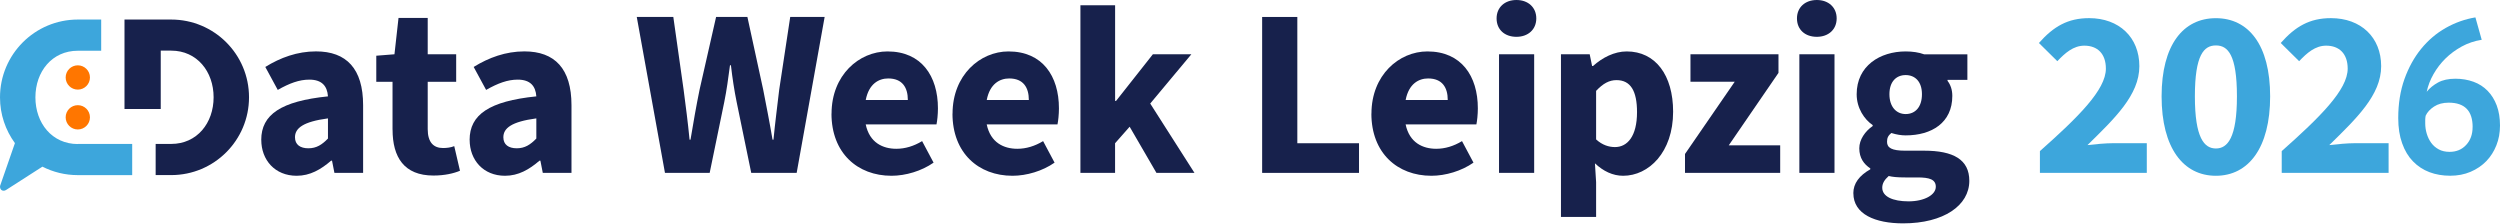
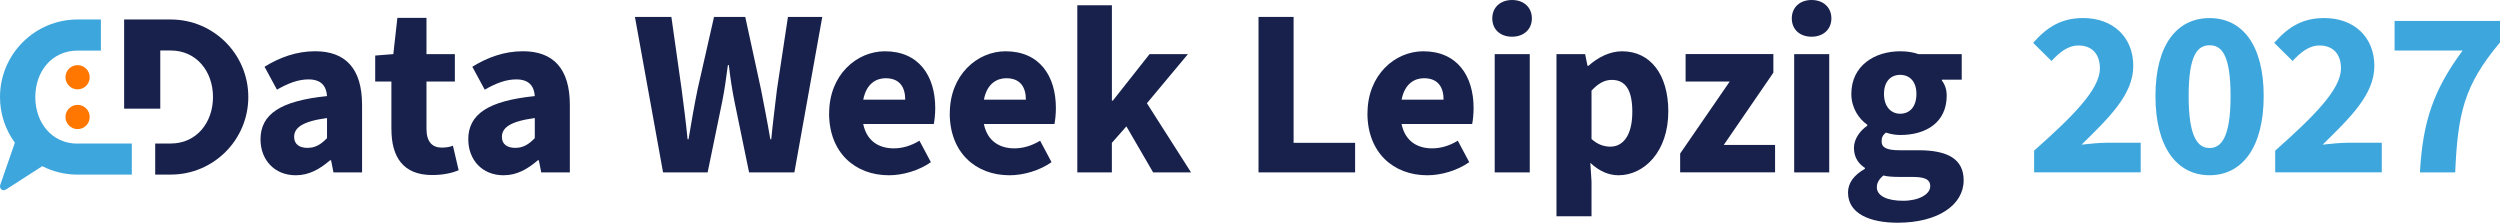
- <svg xmlns="http://www.w3.org/2000/svg" id="Ebene_2" data-name="Ebene 2" viewBox="0 0 658.68 58.85">
+ <svg xmlns="http://www.w3.org/2000/svg" id="Ebene_2" data-name="Ebene 2" viewBox="0 0 660.58 58.85">
  <defs>
    <style>
      .cls-1 {
+         isolation: isolate;
+       }
+ 
+       .cls-2 {
        fill: #17214c;
      }

-       .cls-2 {
+       .cls-3 {
        fill: #3da6dc;
      }

-       .cls-3 {
+       .cls-4 {
        fill: #ff7600;
      }
    </style>
  </defs>
  <g id="Ebene_2-2" data-name="Ebene 2">
-     <g id="Layer_1" data-name="Layer 1">
-       <g>
-         <g id="g1176">
-           <circle id="circle4" class="cls-3" cx="20.5" cy="20.41" r="3.2" />
-           <circle id="circle6" class="cls-3" cx="20.5" cy="30.91" r="3.2" />
-           <path id="path8" class="cls-2" d="M20.5,37.95c-6.79,0-11.17-5.51-11.17-12.29s4.36-12.29,11.17-12.29h6.16V5.15h-6.16C9.18,5.15,0,14.33,0,25.66c0,4.5,1.46,8.66,3.93,12.05L.04,48.92v.02c-.02.1-.04.18-.04.28,0,.57.39,1.03.97,1.03.26,0,.39-.04.73-.26h0l9.47-6.08c2.8,1.42,5.96,2.23,9.31,2.23h14.35v-8.21h-14.33s0,.02,0,.02Z" />
-           <path id="path10" class="cls-1" d="M45.11,5.15h-12.31v23.56h9.55v-15.37h2.76c6.79,0,11.17,5.51,11.17,12.29s-4.36,12.29-11.17,12.29h-4.1v8.21h4.1c11.33,0,20.5-9.18,20.5-20.5S56.44,5.15,45.11,5.15Z" />
-         </g>
+     <g id="uuid-f22d820d-e69f-4efa-b3c6-2dbdb121ef40" data-name="Ebene 2-2">
+       <g id="Layer_1" data-name="Layer 1">
        <g>
-           <path class="cls-1" d="M68.83,36.86c0-6.68,5.23-10.21,17.58-11.47-.19-2.71-1.58-4.41-4.91-4.41-2.65,0-5.23.95-8.32,2.71l-3.28-6.05c3.97-2.46,8.44-4.1,13.36-4.1,8,0,12.41,4.54,12.41,14.18v17.83h-7.56l-.63-3.21h-.25c-2.71,2.33-5.54,3.97-9.07,3.97-5.73,0-9.32-4.16-9.32-9.45h-.01ZM86.41,36.48v-5.29c-6.55.88-8.69,2.58-8.69,4.98,0,1.95,1.39,2.9,3.53,2.9s3.59-.95,5.17-2.58h0Z" />
-           <path class="cls-1" d="M103.42,34.15v-12.6h-4.28v-6.87l4.79-.38,1.07-9.58h7.69v9.58h7.5v7.25h-7.5v12.47c0,3.53,1.58,4.98,4.03,4.98,1.01,0,2.08-.13,2.96-.5l1.51,6.49c-1.64.69-4.03,1.26-6.99,1.26-7.75,0-10.77-4.85-10.77-12.1h-.01Z" />
-           <path class="cls-1" d="M123.73,36.86c0-6.68,5.23-10.21,17.58-11.47-.19-2.71-1.58-4.41-4.91-4.41-2.65,0-5.23.95-8.32,2.71l-3.28-6.05c3.97-2.46,8.44-4.1,13.36-4.1,8,0,12.41,4.54,12.41,14.18v17.83h-7.56l-.63-3.21h-.25c-2.71,2.33-5.54,3.97-9.07,3.97-5.73,0-9.32-4.16-9.32-9.45h0ZM141.31,36.48v-5.29c-6.55.88-8.69,2.58-8.69,4.98,0,1.95,1.39,2.9,3.53,2.9s3.59-.95,5.17-2.58h0Z" />
-           <path class="cls-1" d="M167.76,4.47h9.64l2.71,19.15c.57,4.35,1.13,8.63,1.57,13.17h.25c.76-4.54,1.51-8.88,2.39-13.17l4.35-19.15h8.25l4.16,19.15c.82,4.22,1.7,8.63,2.46,13.17h.25c.44-4.54,1.01-8.88,1.51-13.17l2.9-19.15h9.07l-7.37,41.08h-11.97l-3.84-18.65c-.63-3.09-1.13-6.36-1.51-9.7h-.25c-.44,3.34-.88,6.62-1.51,9.7l-3.84,18.65h-11.78l-7.43-41.08h-.01Z" />
-           <path class="cls-1" d="M219.09,29.93c0-10.14,7.25-16.38,14.74-16.38,8.95,0,13.29,6.49,13.29,15,0,1.64-.19,3.28-.38,4.22h-18.65c1.01,4.85,4.54,6.43,8.06,6.43,2.33,0,4.6-.69,6.8-2.02l3.02,5.67c-3.15,2.21-7.37,3.46-11.09,3.46-8.95,0-15.81-5.99-15.81-16.38h.02ZM228.1,26.34h11.09c0-3.28-1.45-5.67-5.17-5.67-2.46,0-5.1,1.39-5.92,5.67Z" />
-           <path class="cls-1" d="M250.97,29.93c0-10.14,7.25-16.38,14.74-16.38,8.95,0,13.29,6.49,13.29,15,0,1.64-.19,3.28-.38,4.22h-18.65c1.01,4.85,4.54,6.43,8.06,6.43,2.33,0,4.6-.69,6.8-2.02l3.02,5.67c-3.15,2.21-7.37,3.46-11.09,3.46-8.95,0-15.81-5.99-15.81-16.38h.02ZM259.98,26.34h11.09c0-3.28-1.45-5.67-5.17-5.67-2.46,0-5.1,1.39-5.92,5.67h0Z" />
-           <path class="cls-1" d="M284.67,1.39h9.13v25.2h.25l9.7-12.29h10.14l-10.84,12.98,11.66,18.27h-10.02l-7.06-12.16-3.84,4.35v7.81h-9.13V1.39h0Z" />
-           <path class="cls-1" d="M332.55,4.47h9.26v33.27h16.25v7.81h-25.52V4.47h0Z" />
-           <path class="cls-1" d="M361.34,29.93c0-10.14,7.25-16.38,14.74-16.38,8.95,0,13.29,6.49,13.29,15,0,1.64-.19,3.28-.38,4.22h-18.65c1.01,4.85,4.54,6.43,8.06,6.43,2.33,0,4.6-.69,6.8-2.02l3.02,5.67c-3.15,2.21-7.37,3.46-11.09,3.46-8.95,0-15.81-5.99-15.81-16.38h.02ZM370.35,26.34h11.09c0-3.28-1.45-5.67-5.17-5.67-2.46,0-5.1,1.39-5.92,5.67h0Z" />
-           <path class="cls-1" d="M394.31,4.85c0-2.9,2.14-4.85,5.23-4.85s5.23,1.95,5.23,4.85-2.14,4.85-5.23,4.85-5.23-1.89-5.23-4.85ZM394.95,14.3h9.26v31.25h-9.26V14.3Z" />
-           <path class="cls-1" d="M411.28,14.3h7.56l.63,3.09h.25c2.46-2.21,5.61-3.84,8.88-3.84,7.56,0,12.22,6.24,12.22,15.88,0,10.71-6.43,16.88-13.17,16.88-2.71,0-5.23-1.2-7.43-3.28l.31,4.98v9.14h-9.26V14.3h.01ZM431.31,29.55c0-5.61-1.7-8.44-5.42-8.44-1.89,0-3.53.88-5.36,2.83v12.79c1.64,1.51,3.4,2.02,4.98,2.02,3.21,0,5.8-2.77,5.8-9.2Z" />
-           <path class="cls-1" d="M443.95,40.57l13.1-19.03h-11.66v-7.25h23.19v4.91l-13.1,19.09h13.55v7.25h-25.08v-4.98h0Z" />
-           <path class="cls-1" d="M473.45,4.85c0-2.9,2.14-4.85,5.23-4.85s5.23,1.95,5.23,4.85-2.14,4.85-5.23,4.85-5.23-1.89-5.23-4.85ZM474.08,14.3h9.26v31.25h-9.26V14.3Z" />
-           <path class="cls-1" d="M488.3,50.91c0-2.58,1.57-4.66,4.47-6.3v-.25c-1.64-1.07-2.9-2.71-2.9-5.29,0-2.27,1.51-4.47,3.53-5.86v-.25c-2.21-1.51-4.22-4.47-4.22-8.13,0-7.5,6.17-11.28,12.92-11.28,1.76,0,3.47.25,4.85.76h11.4v6.74h-5.23v.25c.82,1.07,1.26,2.39,1.26,3.97,0,7.06-5.42,10.4-12.29,10.4-1.13,0-2.39-.19-3.78-.63-.82.69-1.13,1.26-1.13,2.33,0,1.58,1.26,2.33,4.73,2.33h5.04c7.69,0,11.91,2.33,11.91,7.94,0,6.49-6.74,11.21-17.45,11.21-7.31,0-13.1-2.39-13.1-7.94h-.01ZM510.03,49.21c0-1.95-1.7-2.46-4.79-2.46h-3.21c-2.14,0-3.4-.13-4.41-.38-1.13,1.01-1.7,1.95-1.7,3.09,0,2.33,2.77,3.59,6.93,3.59s7.18-1.7,7.18-3.84h0ZM506.38,24.82c0-3.34-1.83-5.04-4.29-5.04s-4.28,1.7-4.28,5.04,1.83,5.23,4.28,5.23,4.29-1.76,4.29-5.23Z" />
-         </g>
-         <g>
-           <path class="cls-2" d="M537.45,39.82c10.08-8.95,17.39-16.13,17.39-21.74,0-3.91-2.21-6.05-5.67-6.05-2.9,0-5.1,1.95-7.12,4.09l-4.85-4.79c3.84-4.35,7.62-6.55,13.23-6.55,7.88,0,13.23,5.04,13.23,12.66s-6.55,13.8-13.67,20.79c2.08-.25,4.85-.5,6.68-.5h8.95v7.81h-28.16v-5.73h-.01Z" />
-           <path class="cls-2" d="M569.52,25.39c0-13.61,5.73-20.6,14.3-20.6s14.3,6.99,14.3,20.6-5.73,20.92-14.3,20.92-14.3-7.31-14.3-20.92ZM589.37,25.39c0-10.96-2.39-13.42-5.54-13.42s-5.54,2.46-5.54,13.42,2.46,13.73,5.54,13.73,5.54-2.83,5.54-13.73Z" />
-           <path class="cls-2" d="M601.16,39.82c10.08-8.95,17.39-16.13,17.39-21.74,0-3.91-2.21-6.05-5.67-6.05-2.9,0-5.1,1.95-7.12,4.09l-4.85-4.79c3.84-4.35,7.62-6.55,13.23-6.55,7.88,0,13.23,5.04,13.23,12.66s-6.55,13.8-13.67,20.79c2.08-.25,4.85-.5,6.68-.5h8.95v7.81h-28.16v-5.73h-.01Z" />
+           <g id="g1176">
+             <circle id="circle4" class="cls-4" cx="20.5" cy="20.41" r="3.2" />
+             <circle id="circle6" class="cls-4" cx="20.5" cy="30.91" r="3.2" />
+             <path id="path8" class="cls-3" d="M20.5,37.95c-6.79,0-11.17-5.51-11.17-12.29s4.36-12.29,11.17-12.29h6.16V5.15h-6.16C9.18,5.15,0,14.33,0,25.66c0,4.5,1.46,8.66,3.93,12.05L.04,48.92v.02c-.02.1-.04.18-.04.28,0,.57.39,1.03.97,1.03.26,0,.39-.04.73-.26h0l9.47-6.08c2.8,1.42,5.96,2.23,9.31,2.23h14.35v-8.21h-14.33s0,.02,0,.02Z" />
+             <path id="path10" class="cls-2" d="M45.11,5.15h-12.31v23.56h9.55v-15.37h2.76c6.79,0,11.17,5.51,11.17,12.29s-4.36,12.29-11.17,12.29h-4.1v8.21h4.1c11.33,0,20.5-9.18,20.5-20.5S56.44,5.15,45.11,5.15Z" />
+           </g>
+           <g>
+             <path class="cls-2" d="M68.83,36.86c0-6.68,5.23-10.21,17.58-11.47-.19-2.71-1.58-4.41-4.91-4.41-2.65,0-5.23.95-8.32,2.71l-3.28-6.05c3.97-2.46,8.44-4.1,13.36-4.1,8,0,12.41,4.54,12.41,14.18v17.83h-7.56l-.63-3.21h-.25c-2.71,2.33-5.54,3.97-9.07,3.97-5.73,0-9.32-4.16-9.32-9.45h-.01ZM86.41,36.48v-5.29c-6.55.88-8.69,2.58-8.69,4.98,0,1.95,1.39,2.9,3.53,2.9s3.59-.95,5.17-2.58h0Z" />
+             <path class="cls-2" d="M103.42,34.15v-12.6h-4.28v-6.87l4.79-.38,1.07-9.58h7.69v9.58h7.5v7.25h-7.5v12.47c0,3.53,1.58,4.98,4.03,4.98,1.01,0,2.08-.13,2.96-.5l1.51,6.49c-1.64.69-4.03,1.26-6.99,1.26-7.75,0-10.77-4.85-10.77-12.1,0,0-.01,0-.01,0Z" />
+             <path class="cls-2" d="M123.73,36.86c0-6.68,5.23-10.21,17.58-11.47-.19-2.71-1.58-4.41-4.91-4.41-2.65,0-5.23.95-8.32,2.71l-3.28-6.05c3.97-2.46,8.44-4.1,13.36-4.1,8,0,12.41,4.54,12.41,14.18v17.83h-7.56l-.63-3.21h-.25c-2.71,2.33-5.54,3.97-9.07,3.97-5.73,0-9.32-4.16-9.32-9.45h0ZM141.31,36.48v-5.29c-6.55.88-8.69,2.58-8.69,4.98,0,1.95,1.39,2.9,3.53,2.9s3.59-.95,5.17-2.58h0Z" />
+             <path class="cls-2" d="M167.76,4.47h9.64l2.71,19.15c.57,4.35,1.13,8.63,1.57,13.17h.25c.76-4.54,1.51-8.88,2.39-13.17l4.35-19.15h8.25l4.16,19.15c.82,4.22,1.7,8.63,2.46,13.17h.25c.44-4.54,1.01-8.88,1.51-13.17l2.9-19.15h9.07l-7.37,41.08h-11.97l-3.84-18.65c-.63-3.09-1.13-6.36-1.51-9.7h-.25c-.44,3.34-.88,6.62-1.51,9.7l-3.84,18.65h-11.78l-7.43-41.08h-.01Z" />
+             <path class="cls-2" d="M219.09,29.93c0-10.14,7.25-16.38,14.74-16.38,8.95,0,13.29,6.49,13.29,15,0,1.64-.19,3.28-.38,4.22h-18.65c1.01,4.85,4.54,6.43,8.06,6.43,2.33,0,4.6-.69,6.8-2.02l3.02,5.67c-3.15,2.21-7.37,3.46-11.09,3.46-8.95,0-15.81-5.99-15.81-16.38h.02,0ZM228.1,26.34h11.09c0-3.28-1.45-5.67-5.17-5.67-2.46,0-5.1,1.39-5.92,5.67Z" />
+             <path class="cls-2" d="M250.97,29.93c0-10.14,7.25-16.38,14.74-16.38,8.95,0,13.29,6.49,13.29,15,0,1.64-.19,3.28-.38,4.22h-18.65c1.01,4.85,4.54,6.43,8.06,6.43,2.33,0,4.6-.69,6.8-2.02l3.02,5.67c-3.15,2.21-7.37,3.46-11.09,3.46-8.95,0-15.81-5.99-15.81-16.38h.02ZM259.98,26.34h11.09c0-3.28-1.45-5.67-5.17-5.67-2.46,0-5.1,1.39-5.92,5.67h0Z" />
+             <path class="cls-2" d="M284.67,1.39h9.13v25.2h.25l9.7-12.29h10.14l-10.84,12.98,11.66,18.27h-10.02l-7.06-12.16-3.84,4.35v7.81h-9.13V1.39h0Z" />
+             <path class="cls-2" d="M332.55,4.47h9.26v33.27h16.25v7.81h-25.52V4.47h0Z" />
+             <path class="cls-2" d="M361.34,29.93c0-10.14,7.25-16.38,14.74-16.38,8.95,0,13.29,6.49,13.29,15,0,1.64-.19,3.28-.38,4.22h-18.65c1.01,4.85,4.54,6.43,8.06,6.43,2.33,0,4.6-.69,6.8-2.02l3.02,5.67c-3.15,2.21-7.37,3.46-11.09,3.46-8.95,0-15.81-5.99-15.81-16.38h.02ZM370.35,26.34h11.09c0-3.28-1.45-5.67-5.17-5.67-2.46,0-5.1,1.39-5.92,5.67h0Z" />
+             <path class="cls-2" d="M394.31,4.85c0-2.9,2.14-4.85,5.23-4.85s5.23,1.95,5.23,4.85-2.14,4.85-5.23,4.85-5.23-1.89-5.23-4.85ZM394.95,14.3h9.26v31.25h-9.26V14.3Z" />
+             <path class="cls-2" d="M411.28,14.3h7.56l.63,3.09h.25c2.46-2.21,5.61-3.84,8.88-3.84,7.56,0,12.22,6.24,12.22,15.88,0,10.71-6.43,16.88-13.17,16.88-2.71,0-5.23-1.2-7.43-3.28l.31,4.98v9.14h-9.26V14.3h.01ZM431.31,29.55c0-5.61-1.7-8.44-5.42-8.44-1.89,0-3.53.88-5.36,2.83v12.79c1.64,1.51,3.4,2.02,4.98,2.02,3.21,0,5.8-2.77,5.8-9.2Z" />
+             <path class="cls-2" d="M443.95,40.57l13.1-19.03h-11.66v-7.25h23.19v4.91l-13.1,19.09h13.55v7.25h-25.08v-4.98h0Z" />
+             <path class="cls-2" d="M473.45,4.85c0-2.9,2.14-4.85,5.23-4.85s5.23,1.95,5.23,4.85-2.14,4.85-5.23,4.85-5.23-1.89-5.23-4.85ZM474.08,14.3h9.26v31.25h-9.26V14.3Z" />
+             <path class="cls-2" d="M488.3,50.91c0-2.58,1.57-4.66,4.47-6.3v-.25c-1.64-1.07-2.9-2.71-2.9-5.29,0-2.27,1.51-4.47,3.53-5.86v-.25c-2.21-1.51-4.22-4.47-4.22-8.13,0-7.5,6.17-11.28,12.92-11.28,1.76,0,3.47.25,4.85.76h11.4v6.74h-5.23v.25c.82,1.07,1.26,2.39,1.26,3.97,0,7.06-5.42,10.4-12.29,10.4-1.13,0-2.39-.19-3.78-.63-.82.69-1.13,1.26-1.13,2.33,0,1.58,1.26,2.33,4.73,2.33h5.04c7.69,0,11.91,2.33,11.91,7.94,0,6.49-6.74,11.21-17.45,11.21-7.31,0-13.1-2.39-13.1-7.94h-.01ZM510.03,49.21c0-1.95-1.7-2.46-4.79-2.46h-3.21c-2.14,0-3.4-.13-4.41-.38-1.13,1.01-1.7,1.95-1.7,3.09,0,2.33,2.77,3.59,6.93,3.59s7.18-1.7,7.18-3.84h0ZM506.38,24.82c0-3.34-1.83-5.04-4.29-5.04s-4.28,1.7-4.28,5.04,1.83,5.23,4.28,5.23,4.29-1.76,4.29-5.23Z" />
+           </g>
        </g>
      </g>
    </g>
-     <path class="cls-2" d="M658.68,33.07c0,1.87-.31,3.61-.95,5.21-.63,1.6-1.52,3-2.66,4.18-1.15,1.18-2.53,2.12-4.15,2.81-1.62.69-3.41,1.03-5.36,1.03s-3.81-.31-5.47-.94c-1.66-.63-3.1-1.58-4.33-2.84s-2.18-2.84-2.86-4.76c-.69-1.91-1.03-4.12-1.03-6.65,0-3.78.54-7.2,1.63-10.26,1.09-3.05,2.56-5.72,4.41-7.99,1.85-2.27,4.01-4.11,6.47-5.5,2.46-1.39,5.07-2.32,7.82-2.78l1.66,5.9c-1.91.31-3.67.9-5.27,1.78-1.6.88-3.03,1.93-4.27,3.15-1.24,1.22-2.29,2.59-3.15,4.1s-1.46,3.06-1.8,4.67c.76-.95,1.76-1.77,2.98-2.44,1.22-.67,2.75-1,4.58-1,1.72,0,3.3.27,4.76.8s2.69,1.33,3.72,2.38c1.03,1.05,1.83,2.34,2.41,3.87.57,1.53.86,3.29.86,5.27ZM651.47,33.47c0-4.28-2.1-6.42-6.3-6.42-1.53,0-2.82.34-3.87,1.03-1.05.69-1.79,1.49-2.21,2.41-.08.42-.11.78-.11,1.09v.92c0,.92.13,1.82.4,2.72.27.9.66,1.7,1.17,2.41.52.71,1.17,1.28,1.98,1.72.8.44,1.76.66,2.86.66,1.8,0,3.26-.61,4.38-1.83,1.13-1.22,1.69-2.79,1.69-4.7Z" />
+     <g class="cls-1">
+       <path class="cls-3" d="M537.47,39.81c10.08-8.95,17.39-16.13,17.39-21.74,0-3.91-2.21-6.05-5.67-6.05-2.9,0-5.1,1.95-7.12,4.09l-4.85-4.79c3.84-4.35,7.62-6.55,13.23-6.55,7.88,0,13.23,5.04,13.23,12.66s-6.55,13.8-13.67,20.79c2.08-.25,4.85-.5,6.68-.5h8.95v7.81h-28.16v-5.73Z" />
+       <path class="cls-3" d="M569.54,25.38c0-13.61,5.73-20.6,14.3-20.6s14.3,6.99,14.3,20.6-5.73,20.92-14.3,20.92-14.3-7.31-14.3-20.92ZM589.39,25.38c0-10.96-2.39-13.42-5.54-13.42s-5.54,2.46-5.54,13.42,2.46,13.73,5.54,13.73,5.54-2.83,5.54-13.73Z" />
+       <path class="cls-3" d="M601.17,39.81c10.08-8.95,17.39-16.13,17.39-21.74,0-3.91-2.21-6.05-5.67-6.05-2.9,0-5.1,1.95-7.12,4.09l-4.85-4.79c3.84-4.35,7.62-6.55,13.23-6.55,7.88,0,13.23,5.04,13.23,12.66s-6.55,13.8-13.67,20.79c2.08-.25,4.85-.5,6.68-.5h8.95v7.81h-28.16v-5.73Z" />
+       <path class="cls-3" d="M650.69,13.35h-17.96v-7.81h27.85v5.67c-9.51,11.34-11.15,18.71-11.84,34.34h-9.32c.76-13.29,3.46-21.61,11.28-32.19Z" />
+     </g>
  </g>
</svg>
